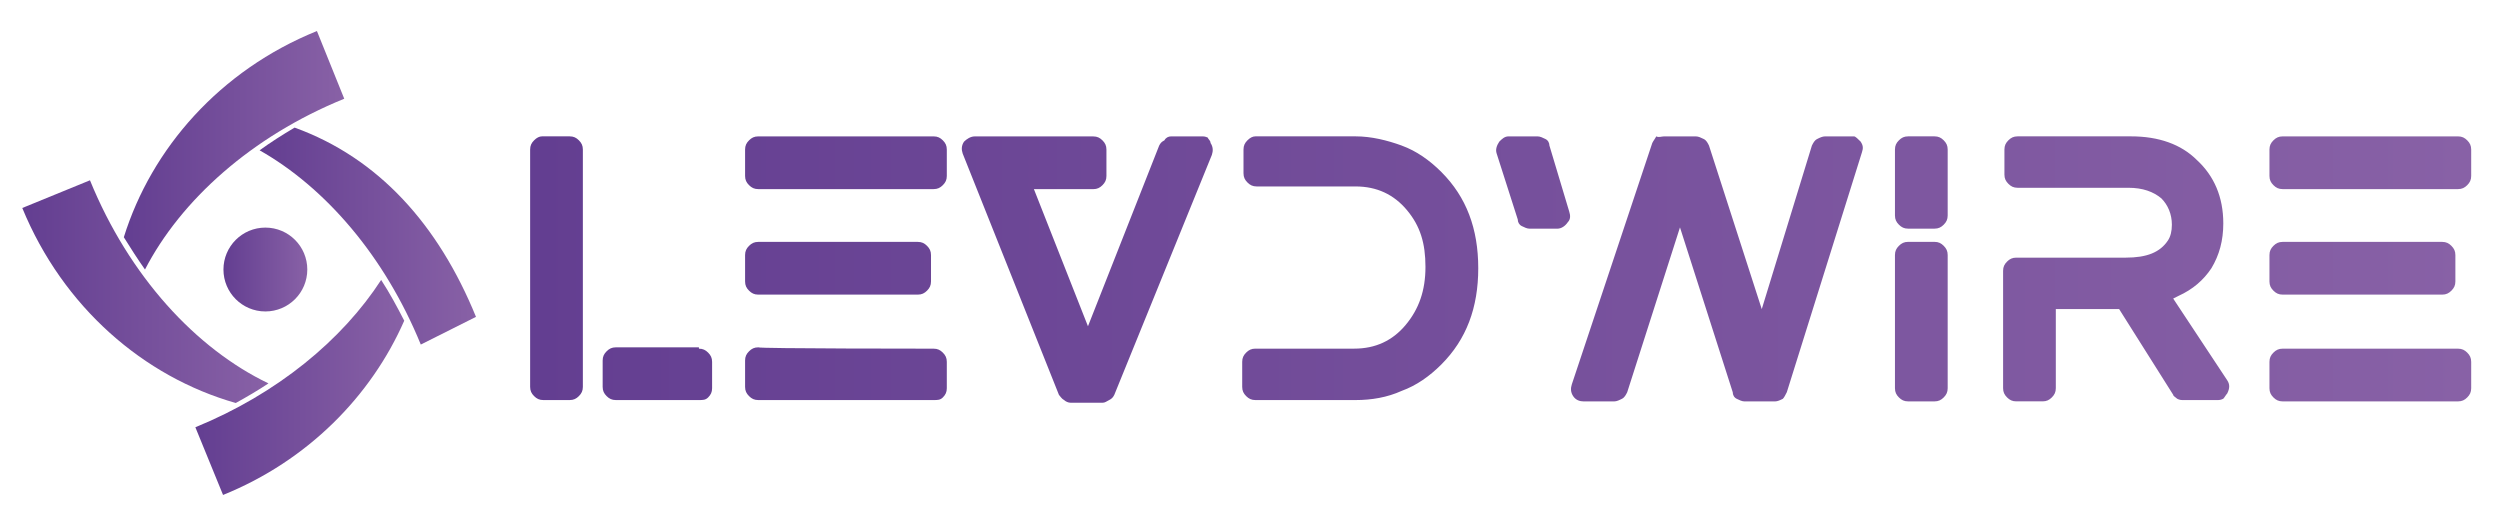
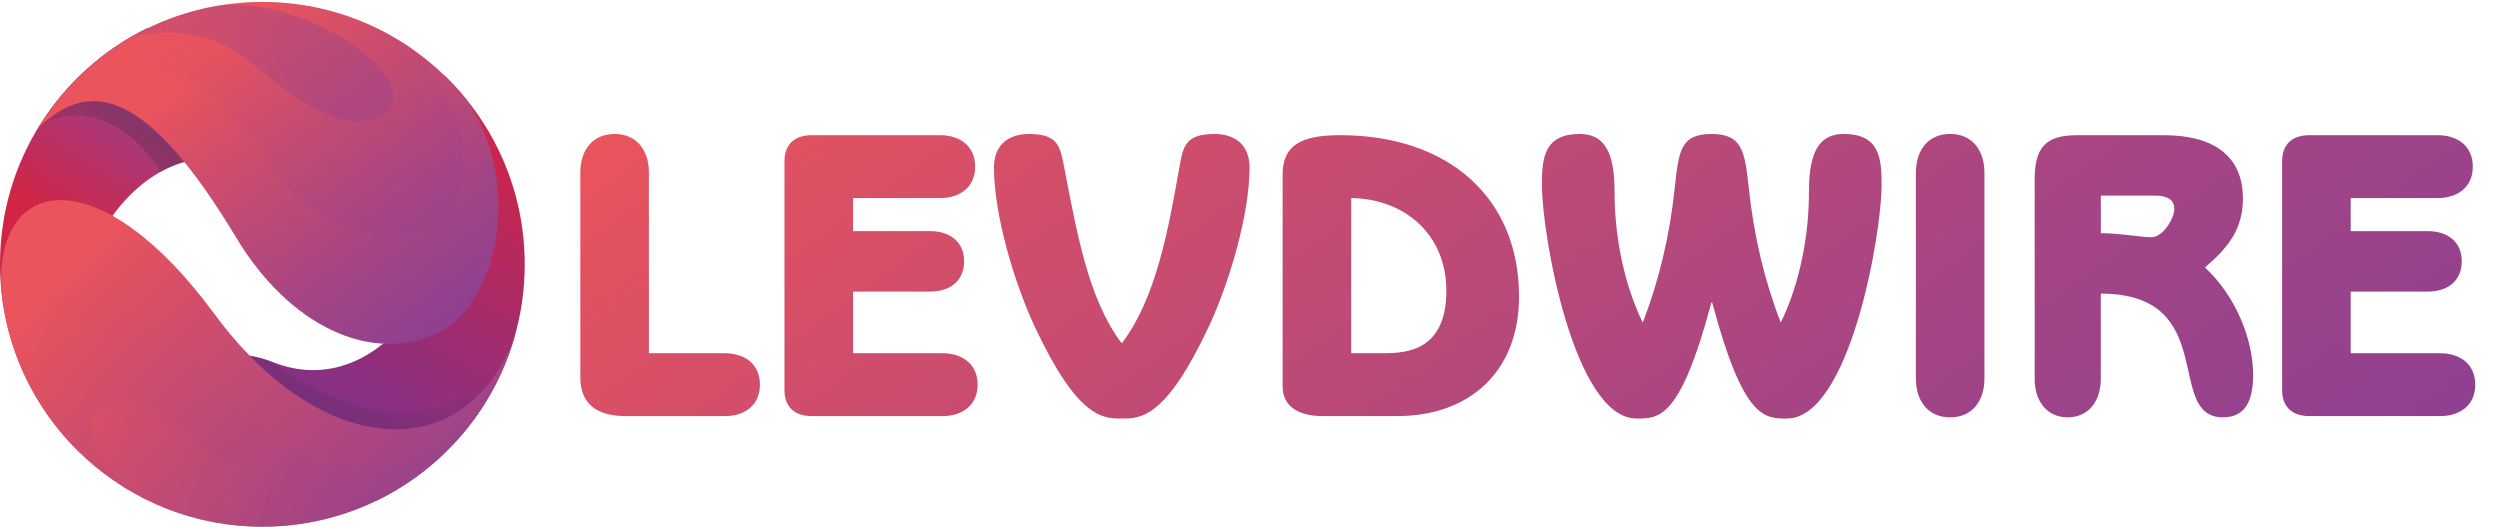
- <svg xmlns="http://www.w3.org/2000/svg" xmlns:xlink="http://www.w3.org/1999/xlink" id="b" viewBox="0 0 808 170">
+ <svg xmlns="http://www.w3.org/2000/svg" xmlns:xlink="http://www.w3.org/1999/xlink" viewBox="0 0 808 170.23">
  <defs>
-     <linearGradient id="g" x1="171.33" y1="87.11" x2="798.68" y2="87.11" gradientUnits="userSpaceOnUse">
-       <stop offset="0" stop-color="#633e91" />
-       <stop offset="1" stop-color="#8861a6" />
+     <linearGradient id="e" x1="619.04" y1="261.18" x2="368.5" y2="-83.11" gradientUnits="userSpaceOnUse">
+       <stop offset="0" stop-color="#904091" />
+       <stop offset=".26" stop-color="#a24486" />
+       <stop offset=".77" stop-color="#d24e6a" />
+       <stop offset="1" stop-color="#ea545c" />
    </linearGradient>
-     <linearGradient id="j" x1="63.14" y1="125.22" x2="130.65" y2="125.22" xlink:href="#g" />
-     <linearGradient id="l" x1="7.2" y1="94.26" x2="86.77" y2="94.26" xlink:href="#g" />
-     <linearGradient id="n" x1="40.02" y1="48.57" x2="111.26" y2="48.57" xlink:href="#g" />
-     <linearGradient id="p" x1="83.91" y1="76.3" x2="153.84" y2="76.3" xlink:href="#g" />
-     <linearGradient id="r" x1="72.22" y1="87.11" x2="99.32" y2="87.11" xlink:href="#g" />
+     <linearGradient id="h" x1="100.78" y1="136.38" x2="156.57" y2="37.67" gradientUnits="userSpaceOnUse">
+       <stop offset="0" stop-color="#81318a" />
+       <stop offset=".28" stop-color="#932e7a" />
+       <stop offset=".85" stop-color="#c32751" />
+       <stop offset="1" stop-color="#d12546" />
+     </linearGradient>
+     <linearGradient id="i" x1="94.21" y1="151.11" x2="115.59" y2="106.33" gradientUnits="userSpaceOnUse">
+       <stop offset="0" stop-color="#35282c" />
+       <stop offset="1" stop-color="#35282c" stop-opacity="0" />
+     </linearGradient>
+     <linearGradient id="j" x1="68.31" y1="36.53" x2="36.29" y2="83.76" gradientUnits="userSpaceOnUse">
+       <stop offset="0" stop-color="#984191" />
+       <stop offset=".3" stop-color="#a63a7e" />
+       <stop offset=".9" stop-color="#ca284e" />
+       <stop offset="1" stop-color="#d12546" />
+     </linearGradient>
+     <linearGradient id="k" x1="56.18" y1="51.82" x2="36.7" y2="75.2" xlink:href="#i" />
+     <linearGradient id="l" x1="156.94" y1="187.58" x2="37.64" y2="68.28" gradientUnits="userSpaceOnUse">
+       <stop offset="0" stop-color="#904091" />
+       <stop offset=".26" stop-color="#a24486" />
+       <stop offset=".77" stop-color="#d24e6a" />
+       <stop offset="1" stop-color="#ea545c" />
+     </linearGradient>
+     <linearGradient id="m" x1="135.48" y1="167.56" x2="15.32" y2="89.88" xlink:href="#l" />
+     <linearGradient id="n" x1="134.76" y1="179.28" x2="28.34" y2="132.93" xlink:href="#l" />
+     <linearGradient id="o" x1="135.23" y1="110.63" x2="68.78" y2="19.32" gradientUnits="userSpaceOnUse">
+       <stop offset="0" stop-color="#904091" />
+       <stop offset=".26" stop-color="#a24486" />
+       <stop offset=".77" stop-color="#d24e6a" />
+       <stop offset="1" stop-color="#ea545c" />
+     </linearGradient>
+     <linearGradient id="p" x1="130.4" y1="85.98" x2="63.5" y2="-1.71" xlink:href="#l" />
+     <linearGradient id="q" x1="94.52" y1="19.46" x2="7.63" y2="55.69" xlink:href="#l" />
  </defs>
-   <g id="c">
-     <g id="d">
-       <rect id="e" width="808" height="170" fill="none" stroke-width="0" />
-       <g id="f">
-         <path id="h" d="m184.12,44.07c1.28,0,2.13.43,2.98,1.28.85.85,1.28,1.7,1.28,2.98v76.71c0,1.28-.43,2.13-1.28,2.98-.85.85-1.7,1.28-2.98,1.28h-8.52c-1.28,0-2.13-.43-2.98-1.28s-1.28-1.7-1.28-2.98V48.33c0-1.28.43-2.13,1.28-2.98s1.7-1.28,2.56-1.28h8.95Zm41.77,68.62c1.28,0,2.13.43,2.98,1.28s1.28,1.7,1.28,2.98v8.52c0,1.28-.43,2.13-1.28,2.98s-1.7.85-2.98.85h-26.85c-1.28,0-2.13-.43-2.98-1.28-.85-.85-1.28-1.7-1.28-2.98v-8.52c0-1.28.43-2.13,1.28-2.98.85-.85,1.7-1.28,2.98-1.28h26.85v.43Zm75.86,0c1.28,0,2.13.43,2.98,1.28s1.28,1.7,1.28,2.98v8.52c0,1.28-.43,2.13-1.28,2.98s-1.7.85-2.98.85h-56.68c-1.28,0-2.13-.43-2.98-1.28-.85-.85-1.28-1.7-1.28-2.98v-8.52c0-1.28.43-2.13,1.28-2.98.85-.85,1.7-1.28,2.98-1.28,0,.43,56.68.43,56.68.43Zm-56.68-17.47c-1.28,0-2.13-.43-2.98-1.28-.85-.85-1.28-1.7-1.28-2.98v-8.52c0-1.28.43-2.13,1.28-2.98.85-.85,1.7-1.28,2.98-1.28h51.57c1.28,0,2.13.43,2.98,1.28s1.28,1.7,1.28,2.98v8.52c0,1.28-.43,2.13-1.28,2.98s-1.7,1.28-2.98,1.28h-51.57Zm56.68-51.14c1.28,0,2.13.43,2.98,1.28.85.85,1.28,1.7,1.28,2.98v8.52c0,1.28-.43,2.13-1.28,2.98s-1.7,1.28-2.98,1.28h-56.68c-1.28,0-2.13-.43-2.98-1.28s-1.28-1.7-1.28-2.98v-8.52c0-1.28.43-2.13,1.28-2.98.85-.85,1.7-1.28,2.98-1.28h56.68Zm89.5,2.13c.85,1.28.85,2.56.43,3.84l-31.54,77.57c-.43.85-.85,1.28-1.7,1.7s-1.28.85-2.13.85h-10.23c-.85,0-1.7-.43-2.13-.85-.85-.43-1.28-1.28-1.7-1.7l-31.11-77.99c-.43-1.28-.43-2.56.43-3.84.85-.85,2.13-1.7,3.41-1.7h38.36c1.28,0,2.13.43,2.98,1.28s1.28,1.7,1.28,2.98v8.52c0,1.28-.43,2.13-1.28,2.98s-1.7,1.28-2.98,1.28h-19.18l17.47,44.32,23.01-58.39c.43-.85.85-1.28,1.7-1.7.43-.85,1.28-1.28,2.13-1.28h9.8c.85,0,1.28,0,2.13.43,0,.43.85.85.85,1.7h0Zm61.8.85c4.69,1.7,8.95,4.69,12.79,8.52,8.1,8.1,11.93,18.33,11.93,31.11s-3.84,23.01-11.93,31.11c-3.84,3.84-8.1,6.82-12.79,8.52-4.69,2.13-9.8,2.98-14.92,2.98h-32.39c-1.28,0-2.13-.43-2.98-1.28s-1.28-1.7-1.28-2.98v-8.1c0-1.28.43-2.13,1.28-2.98.85-.85,1.7-1.28,2.98-1.28h31.96c6.82,0,12.36-2.56,16.62-7.67,4.26-5.11,6.39-11.08,6.39-18.75s-1.7-13.21-5.97-18.33c-4.26-5.11-9.8-7.67-16.62-7.67h-31.96c-1.28,0-2.13-.43-2.98-1.28s-1.28-1.7-1.28-2.98v-7.67c0-1.28.43-2.13,1.28-2.98.85-.85,1.7-1.28,2.56-1.28h32.39c5.11,0,10.23,1.28,14.92,2.98Zm148.31-1.28c.85,1.28.85,2.13.43,3.41l-24.29,77.57c-.43.85-.85,1.7-1.28,2.13-.85.43-1.7.85-2.56.85h-9.8c-.85,0-1.7-.43-2.56-.85s-1.28-1.28-1.28-2.13l-17.05-53.27-17.05,53.27c-.43.85-.85,1.7-1.7,2.13-.85.43-1.7.85-2.56.85h-9.8c-1.28,0-2.56-.43-3.41-1.7-.85-1.28-.85-2.56-.43-3.84l26-77.99c.43-.85.85-1.28,1.28-2.13.85.43,1.7,0,2.56,0h10.23c.85,0,1.7.43,2.56.85s1.28,1.28,1.7,2.13l17.05,52.85,16.2-52.85c.43-.85.85-1.7,1.7-2.13.85-.43,1.7-.85,2.56-.85h9.38c.43,0,1.28.85,2.13,1.7h0Zm-100.58,1.28l6.39,21.31c.43,1.28.43,2.56-.43,3.41-.85,1.28-2.13,2.13-3.41,2.13h-8.95c-.85,0-1.7-.43-2.56-.85-.85-.43-1.28-1.28-1.28-2.13l-6.82-21.31c-.43-1.28,0-2.56.85-3.84.85-.85,1.7-1.7,2.98-1.7h9.38c.85,0,1.7.43,2.56.85s1.28,1.28,1.28,2.13h0Zm124.45,31.11c1.28,0,2.13.43,2.98,1.28s1.28,1.7,1.28,2.98v43.04c0,1.28-.43,2.13-1.28,2.98-.85.85-1.7,1.28-2.98,1.28h-8.52c-1.28,0-2.13-.43-2.98-1.28-.85-.85-1.28-1.7-1.28-2.98v-43.04c0-1.28.43-2.13,1.28-2.98.85-.85,1.7-1.28,2.98-1.28h8.52Zm0-34.1c1.28,0,2.13.43,2.98,1.28.85.85,1.28,1.7,1.28,2.98v21.31c0,1.28-.43,2.13-1.28,2.98-.85.85-1.7,1.28-2.98,1.28h-8.52c-1.28,0-2.13-.43-2.98-1.28s-1.28-1.7-1.28-2.98v-21.31c0-1.28.43-2.13,1.28-2.98.85-.85,1.7-1.28,2.98-1.28h8.52Zm77.14,52.42l17.47,26.42c.85,1.28.85,2.56,0,4.26-.43.43-.85,1.28-1.28,1.7-.85.43-1.28.43-2.13.43h-10.65c-.85,0-1.28,0-2.13-.43-.43-.43-1.28-.85-1.28-1.28l-17.47-27.7h-20.46v25.57c0,1.28-.43,2.13-1.28,2.98s-1.7,1.28-2.98,1.28h-8.52c-1.28,0-2.13-.43-2.98-1.28s-1.28-1.7-1.28-2.98v-37.93c0-1.28.43-2.13,1.28-2.98s1.7-1.28,2.98-1.28h35.37c6.82,0,11.08-1.7,13.64-5.54.85-1.28,1.28-2.98,1.28-5.11,0-3.41-1.28-6.39-3.41-8.52-2.56-2.13-5.97-3.41-10.65-3.41h-35.8c-1.28,0-2.13-.43-2.98-1.28s-1.28-1.7-1.28-2.98v-8.1c0-1.28.43-2.13,1.28-2.98.85-.85,1.7-1.28,2.98-1.28h36.65c8.95,0,16.2,2.56,21.31,7.67,5.54,5.11,8.52,11.93,8.52,20.46,0,5.54-1.28,10.23-3.84,14.49-2.56,3.84-5.97,6.82-10.65,8.95l-1.7.85Zm92.06,16.2c1.28,0,2.13.43,2.98,1.28.85.85,1.28,1.7,1.28,2.98v8.52c0,1.28-.43,2.13-1.28,2.98s-1.7,1.28-2.98,1.28h-56.68c-1.28,0-2.13-.43-2.98-1.28s-1.28-1.7-1.28-2.98v-8.52c0-1.28.43-2.13,1.28-2.98s1.7-1.28,2.98-1.28h56.68Zm-56.68-17.47c-1.28,0-2.13-.43-2.98-1.28s-1.28-1.7-1.28-2.98v-8.52c0-1.28.43-2.13,1.28-2.98s1.7-1.28,2.98-1.28h51.57c1.28,0,2.13.43,2.98,1.28s1.28,1.7,1.28,2.98v8.52c0,1.28-.43,2.13-1.28,2.98s-1.7,1.28-2.98,1.28h-51.57Zm56.68-51.14c1.28,0,2.13.43,2.98,1.28.85.85,1.28,1.7,1.28,2.98v8.52c0,1.28-.43,2.13-1.28,2.98s-1.7,1.28-2.98,1.28h-56.68c-1.28,0-2.13-.43-2.98-1.28s-1.28-1.7-1.28-2.98v-8.52c0-1.28.43-2.13,1.28-2.98s1.7-1.28,2.98-1.28h56.68Z" fill="url(#g)" stroke-width="0" />
-       </g>
-       <g id="i">
-         <path id="k" d="m130.65,103.65c-2.36-4.6-4.72-8.95-7.46-13.18-12.56,19.39-33.57,36.8-60.05,47.62l8.95,21.88c27.35-11.06,47.86-31.95,58.56-56.32Z" fill="url(#j)" stroke-width="0" />
-         <path id="m" d="m76.2,130.25c3.61-1.99,7.21-4.1,10.57-6.34-23.37-11.19-45.01-34.56-57.69-65.64l-21.88,8.95c13.18,32.08,39.29,54.58,69,63.03Z" fill="url(#l)" stroke-width="0" />
-         <path id="o" d="m111.26,31.91l-8.83-21.88c-31.33,12.68-53.46,37.92-62.41,66.64,2.24,3.61,4.48,7.09,6.84,10.44,11.56-22.38,34.44-43.02,64.4-55.2Z" fill="url(#n)" stroke-width="0" />
-         <path id="q" d="m153.84,102.41c-12.18-29.84-31.52-51.35-58.62-61.17-3.98,2.36-7.71,4.72-11.31,7.34,21.26,12.06,40.41,34.19,52.09,62.78l17.84-8.95Z" fill="url(#p)" stroke-width="0" />
-         <circle id="s" cx="85.77" cy="87.11" r="13.55" fill="url(#r)" stroke-width="0" />
+   <g isolation="isolate">
+     <g id="b">
+       <g id="c">
+         <rect id="d" width="808" height="170" fill="none" stroke-width="0" />
+         <path id="f" d="m187.56,121.81V55.7c0-6.99,3.83-12.4,11.08-12.4s11.08,5.41,11.08,12.4v58.46h24.54c6.33,0,11.35,3.43,11.35,10.16s-5.01,10.16-11.35,10.16h-32.07c-11.08,0-14.65-5.54-14.65-12.67Zm88.15-7.65h28.9c6.33,0,11.35,3.43,11.35,10.16s-5.01,10.16-11.35,10.16h-42.23c-5.94,0-8.84-3.3-8.84-8.45V52.14c0-5.15,2.9-8.45,8.84-8.45h41.44c6.33,0,11.35,3.43,11.35,10.16s-5.01,10.16-11.35,10.16h-28.11v10.69h24.94c6.2,0,10.95,3.3,10.95,9.77s-4.75,9.77-10.95,9.77h-24.94v19.93h0Zm116.79-70.86c6.86,0,11.35,3.69,11.35,10.82,0,15.31-6.6,37.34-13.06,51.2-13.99,29.96-22.17,29.96-28.24,29.96s-14.25,0-28.24-29.96c-6.47-13.86-13.06-35.89-13.06-51.2,0-7.13,4.49-10.82,11.35-10.82,9.5,0,10.03,4.09,11.35,10.82,3.96,20.06,7.52,42.23,18.61,56.87,11.08-14.65,15.04-36.69,18.61-56.87,1.19-6.73,1.85-10.82,11.35-10.82Zm22.04,81.68V56.49c0-9.5,5.81-12.8,18.61-12.8,35.1,0,57.8,20.32,57.8,52.12,0,24.54-16.23,38.66-39.32,38.66h-24.15c-9.24,0-12.93-4.22-12.93-9.5Zm22.17-60.97v50.14h10.69c7.52,0,20.06-1.06,20.06-20.19,0-18.08-13.33-29.69-30.75-29.96Zm92.24,71.26c-20.19,0-30.61-59.25-30.61-75.61,0-8.71.79-16.36,12.27-16.36,9.37,0,11.22,8.45,11.22,19,0,12.54,2.51,28.5,9.11,41.96,5.28-13.59,8.71-28.24,10.29-43.15,1.32-12.27,1.85-17.81,11.88-17.81s10.82,5.54,12.14,17.81c1.58,14.91,5.01,29.56,10.29,43.15,6.6-13.46,9.11-29.43,9.11-41.96,0-10.56,1.85-19,11.22-19,11.48,0,12.27,7.65,12.27,16.36,0,16.36-10.42,75.61-30.61,75.61-7.39,0-14.12,0-24.15-37.48h-.26c-10.03,37.48-16.76,37.48-24.15,37.48h0Zm90.26-12.93V55.83c0-7.13,3.83-12.54,11.08-12.54s11.08,5.41,11.08,12.54v66.51c0,7.13-3.83,12.54-11.08,12.54s-11.08-5.41-11.08-12.54Zm38.4.13V57.95c0-10.16,3.43-14.25,13.59-14.25h28.24c15.84,0,25.47,6.6,25.47,20.45,0,10.03-4.88,15.97-12.27,22.3,9.5,8.71,15.57,22.7,15.57,34.71,0,7.92-2.24,13.72-9.77,13.72-19,0-.79-39.98-39.46-39.98v27.58c0,6.99-3.83,12.4-10.69,12.4s-10.69-5.41-10.69-12.4h0Zm21.38-59.25v12.14c5.81,0,13.2,1.32,16.36,1.32,3.69,0,7.39-6.07,7.39-9.11s-2.24-4.35-6.33-4.35h-17.42Zm80.76,50.94h28.9c6.33,0,11.35,3.43,11.35,10.16s-5.01,10.16-11.35,10.16h-42.23c-5.94,0-8.84-3.3-8.84-8.45V52.14c0-5.15,2.9-8.45,8.84-8.45h41.44c6.33,0,11.35,3.43,11.35,10.16s-5.01,10.16-11.35,10.16h-28.11v10.69h24.94c6.2,0,10.95,3.3,10.95,9.77s-4.75,9.77-10.95,9.77h-24.94v19.93h0Z" fill="url(#e)" stroke-width="0" />
+         <g id="g">
+           <path d="m169.59,85.44c0-23.94-9.92-45.56-25.88-60.98,15.75,54.6-17.83,107.54-55.43,92.6-41.24-16.38-68.53,53.17,33.67,44.61,28.21-13.77,47.64-42.73,47.64-76.24Z" fill="url(#h)" stroke-width="0" />
+           <path d="m88.28,117.07c-41.24-16.38-68.53,53.17,33.67,44.61,20.04-9.79,37.4-32.95,44.76-54.25-17.05,36.41-52.63,29.21-78.43,9.65Z" fill="url(#i)" mix-blend-mode="overlay" opacity=".27" stroke-width="0" />
+           <path d="m0,85.32c0,23.94,9.92,45.56,25.88,60.98-15.75-54.6,17.83-107.54,55.43-92.6C122.55,70.07,149.84.52,47.64,9.08,19.43,22.86,0,51.82,0,85.32Z" fill="url(#j)" stroke-width="0" />
+           <path d="m47.64,9.08c-14.75,7.2-27.09,18.56-35.52,32.55,14.55-11.26,32.99,1.5,39.62,13.99,8.89-4.97,19.07-6.1,29.57-1.93C122.55,70.07,149.84.52,47.64,9.08Z" fill="url(#k)" mix-blend-mode="overlay" opacity=".27" stroke-width="0" />
+           <path d="m69.26,101.42C32.36,51.2-1.96,56.01.47,94.38c4.47,42.63,40.52,75.86,84.33,75.86,39.23,0,72.23-26.64,81.92-62.81-15.1,43.82-62.5,41.57-97.45-6.01Z" fill="url(#l)" stroke-width="0" />
+           <path d="m75.8,129.85c-24.9-27.2-43.65-38.01-57.58-34.38-10.84,2.83-14.87,18.39-2.77,38.77,15.35,21.77,40.69,35.99,69.35,35.99,30.54,0,57.31-16.15,72.24-40.37-22.62,29.89-56.41,27.1-81.23-.01Z" fill="url(#m)" mix-blend-mode="color-dodge" opacity=".31" stroke-width="0" />
+           <path d="m130.36,156.96c-53.64,19.06-72.99-32.89-95.24-25.78-11.81,3.77-4.48,24.8,20.16,33.77,9.21,3.36,19.13,5.28,29.51,5.28,16.77,0,32.41-4.87,45.57-13.28Z" fill="url(#n)" mix-blend-mode="color-dodge" opacity=".31" stroke-width="0" />
+           <path d="m150.77,32.17C135.22,12.94,111.45.64,84.8.64,54.06.64,27.14,17,12.27,41.48c17.33-17.02,35.95-11.4,64.1,35.37,17.05,28.33,43.14,40.6,64.22,31.13,21.19-9.52,28.22-49.83,10.18-75.81Z" fill="url(#o)" stroke-width="0" />
+           <path d="m133.02,15.69C119.33,6.21,102.71.64,84.8.64c-22.87,0-43.62,9.06-58.87,23.77,7.26-6.21,31.14-14.43,62.21,29.93,14.37,20.51,41.31,27.06,53.5,16.97,12.98-10.75,10.24-39.35-8.63-55.63Z" fill="url(#p)" mix-blend-mode="color-dodge" opacity=".31" stroke-width="0" />
+           <path d="m70.28,1.88c-10.31,1.78-19.99,5.42-28.67,10.57.18-.07,21.04-7.9,40.08,8.25,16.33,13.85,32.15,23.38,42.33,16.04C138.69,26.17,98.68-1.72,70.28,1.88Z" fill="url(#q)" mix-blend-mode="color-dodge" opacity=".37" stroke-width="0" />
+         </g>
      </g>
    </g>
  </g>
</svg>
